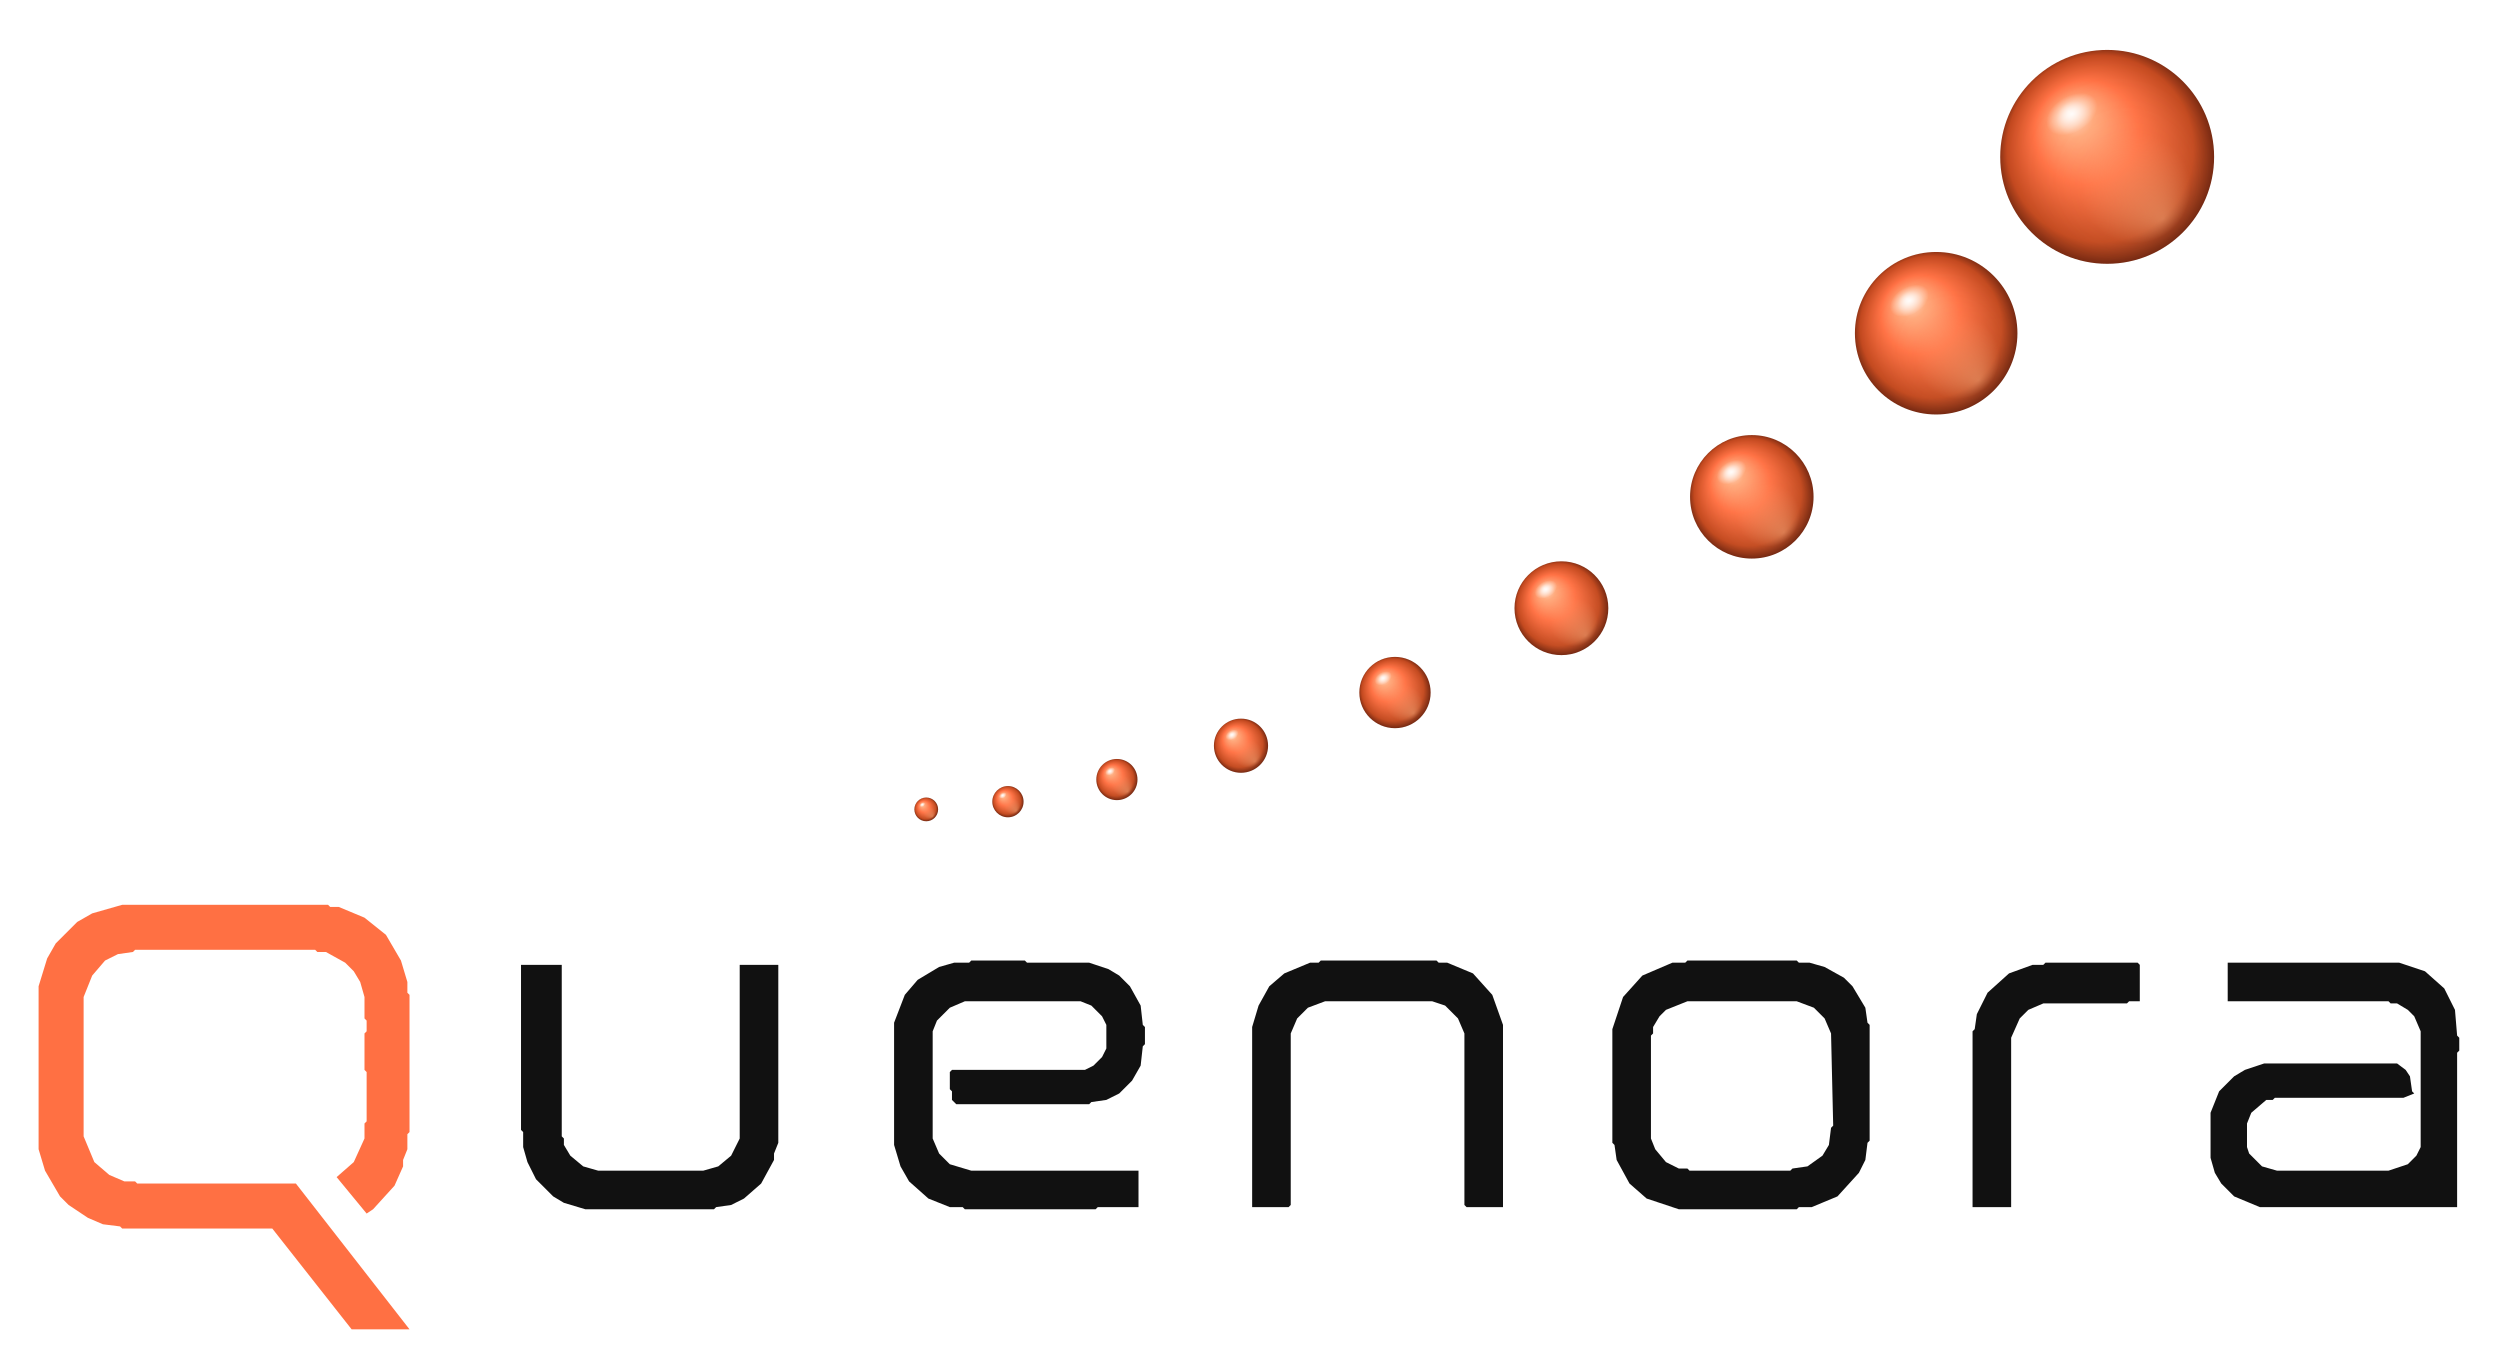
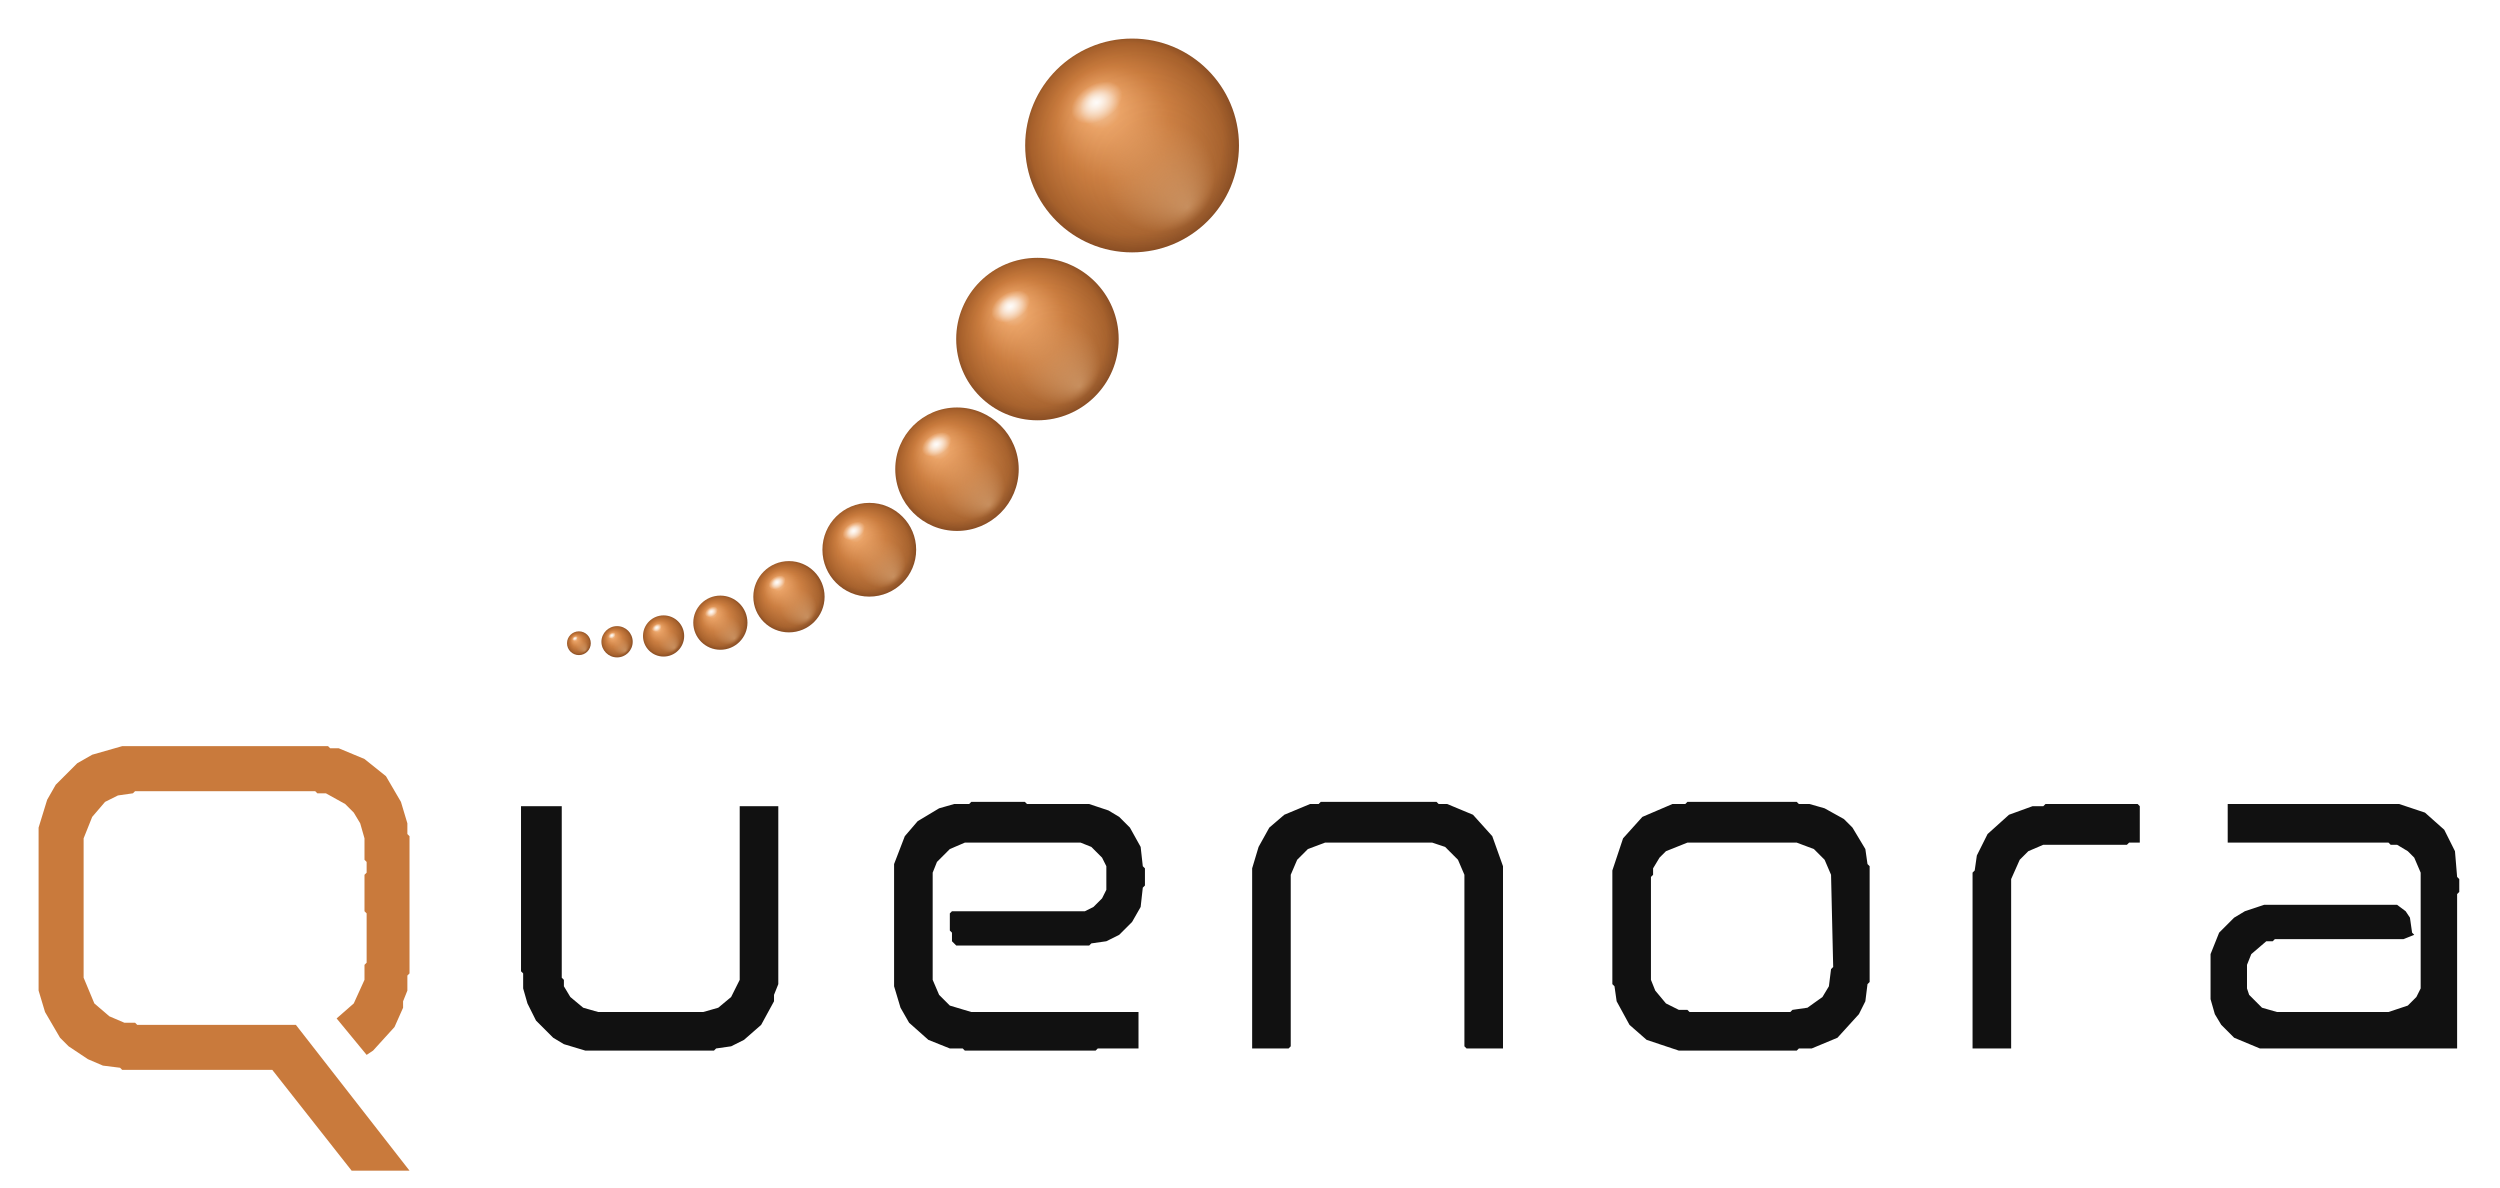
- <svg xmlns="http://www.w3.org/2000/svg" viewBox="0 0 1166 628" role="img" aria-label="Quenora logo">
+ <svg xmlns="http://www.w3.org/2000/svg" viewBox="0 74 1166 554" role="img" aria-label="Quenora logo">
  <defs>
    <radialGradient id="qb1bdb" cx="0.5" cy="0.5" r="0.53" fx="0.32" fy="0.29">
-       <stop offset="0" stop-color="#FFE2D0" />
-       <stop offset="0.16" stop-color="#FFA97C" />
-       <stop offset="0.46" stop-color="#FF7043" />
-       <stop offset="0.82" stop-color="#C2481E" />
-       <stop offset="1" stop-color="#5E1E0C" />
+       <stop offset="0" stop-color="#F7DCC2" />
+       <stop offset="0.18" stop-color="#E9A063" />
+       <stop offset="0.50" stop-color="#C97A3C" />
+       <stop offset="0.85" stop-color="#A55F2A" />
+       <stop offset="1" stop-color="#7E4620" />
    </radialGradient>
    <radialGradient id="qb1bdr" cx="0.5" cy="0.5" r="0.52" fx="0.76" fy="0.79">
-       <stop offset="0" stop-color="#FFC496" stop-opacity="0.42" />
-       <stop offset="0.5" stop-color="#FFC496" stop-opacity="0.06" />
-       <stop offset="1" stop-color="#FFC496" stop-opacity="0" />
+       <stop offset="0" stop-color="#F2CDA4" stop-opacity="0.42" />
+       <stop offset="0.5" stop-color="#F2CDA4" stop-opacity="0.06" />
+       <stop offset="1" stop-color="#F2CDA4" stop-opacity="0" />
    </radialGradient>
    <radialGradient id="qb1bdh" cx="0.5" cy="0.5" r="0.5">
      <stop offset="0" stop-color="#FFFFFF" stop-opacity="0.92" />
      <stop offset="1" stop-color="#FFFFFF" stop-opacity="0" />
    </radialGradient>
  </defs>
-   <path d="M 36 430 L 26 440 L 22 447 L 18 460 L 18 536 L 21 546 L 28 558 L 32 562 L 41 568 L 48 571 L 56 572 L 57 573 L 127 573 L 164 620 L 191 620 L 138 552 L 64 552 L 63 551 L 58 551 L 51 548 L 44 542 L 39 530 L 39 465 L 43 455 L 49 448 L 55 445 L 62 444 L 63 443 L 147 443 L 148 444 L 152 444 L 161 449 L 165 453 L 168 458 L 170 465 L 170 475 L 171 476 L 171 481 L 170 482 L 170 499 L 171 500 L 171 523 L 170 524 L 170 531 L 165 542 L 157 549 L 171 566 L 174 564 L 184 553 L 188 544 L 188 541 L 190 536 L 190 529 L 191 528 L 191 464 L 190 463 L 190 458 L 187 448 L 180 436 L 170 428 L 158 423 L 154 423 L 153 422 L 57 422 L 43 426 Z" fill="#FF7043" fill-rule="evenodd" />
+   <path d="M 36 430 L 26 440 L 22 447 L 18 460 L 18 536 L 21 546 L 28 558 L 32 562 L 41 568 L 48 571 L 56 572 L 57 573 L 127 573 L 164 620 L 191 620 L 138 552 L 64 552 L 63 551 L 58 551 L 51 548 L 44 542 L 39 530 L 39 465 L 43 455 L 49 448 L 55 445 L 62 444 L 63 443 L 147 443 L 148 444 L 152 444 L 161 449 L 165 453 L 168 458 L 170 465 L 170 475 L 171 476 L 171 481 L 170 482 L 170 499 L 171 500 L 171 523 L 170 524 L 170 531 L 165 542 L 157 549 L 171 566 L 174 564 L 184 553 L 188 544 L 188 541 L 190 536 L 190 529 L 191 528 L 191 464 L 190 463 L 190 458 L 187 448 L 180 436 L 170 428 L 158 423 L 154 423 L 153 422 L 57 422 L 43 426 Z" fill="#C97A3C" fill-rule="evenodd" />
  <path d="M 774 474 L 777 471 L 787 467 L 838 467 L 846 470 L 851 475 L 854 482 L 855 525 L 854 526 L 853 534 L 850 539 L 843 544 L 836 545 L 835 546 L 788 546 L 787 545 L 783 545 L 777 542 L 772 536 L 770 531 L 770 483 L 771 482 L 771 479 Z M 243 450 L 243 527 L 244 528 L 244 535 L 246 542 L 250 550 L 258 558 L 263 561 L 273 564 L 333 564 L 334 563 L 341 562 L 347 559 L 355 552 L 361 541 L 361 538 L 363 533 L 363 450 L 345 450 L 345 531 L 341 539 L 335 544 L 328 546 L 279 546 L 272 544 L 266 539 L 263 534 L 263 531 L 262 530 L 262 450 Z M 1039 449 L 1039 467 L 1114 467 L 1115 468 L 1118 468 L 1123 471 L 1126 474 L 1129 481 L 1129 535 L 1127 539 L 1123 543 L 1114 546 L 1062 546 L 1055 544 L 1049 538 L 1048 535 L 1048 524 L 1050 519 L 1057 513 L 1060 513 L 1061 512 L 1121 512 L 1126 510 L 1125 509 L 1124 502 L 1122 499 L 1118 496 L 1056 496 L 1047 499 L 1042 502 L 1035 509 L 1031 519 L 1031 540 L 1033 547 L 1036 552 L 1042 558 L 1054 563 L 1146 563 L 1146 491 L 1147 490 L 1147 484 L 1146 483 L 1145 471 L 1140 461 L 1131 453 L 1119 449 Z M 997 449 L 954 449 L 953 450 L 948 450 L 937 454 L 927 463 L 922 473 L 921 480 L 920 481 L 920 563 L 938 563 L 938 484 L 942 475 L 946 471 L 953 468 L 992 468 L 993 467 L 998 467 L 998 450 Z M 766 455 L 757 465 L 752 480 L 752 533 L 753 534 L 754 541 L 760 552 L 768 559 L 783 564 L 838 564 L 839 563 L 845 563 L 857 558 L 867 547 L 870 541 L 871 533 L 872 532 L 872 478 L 871 477 L 870 470 L 864 460 L 860 456 L 851 451 L 844 449 L 839 449 L 838 448 L 787 448 L 786 449 L 780 449 Z M 592 460 L 587 469 L 584 479 L 584 563 L 601 563 L 602 562 L 602 482 L 605 475 L 610 470 L 618 467 L 668 467 L 674 469 L 680 475 L 683 482 L 683 562 L 684 563 L 701 563 L 701 478 L 696 464 L 687 454 L 675 449 L 671 449 L 670 448 L 616 448 L 615 449 L 611 449 L 599 454 Z M 428 457 L 422 464 L 417 477 L 417 534 L 420 544 L 424 551 L 433 559 L 443 563 L 449 563 L 450 564 L 511 564 L 512 563 L 531 563 L 531 546 L 453 546 L 443 543 L 438 538 L 435 531 L 435 481 L 437 476 L 443 470 L 450 467 L 504 467 L 509 469 L 514 474 L 516 478 L 516 489 L 514 493 L 510 497 L 506 499 L 444 499 L 443 500 L 443 508 L 444 509 L 444 513 L 446 515 L 508 515 L 509 514 L 516 513 L 522 510 L 528 504 L 532 497 L 533 488 L 534 487 L 534 479 L 533 478 L 532 469 L 527 460 L 522 455 L 517 452 L 508 449 L 479 449 L 478 448 L 453 448 L 452 449 L 445 449 L 438 451 Z" fill="#111111" fill-rule="evenodd" />
  <g class="quenora-rise">
-     <circle cx="432.00" cy="377.50" r="5.54" fill="url(#qb1bdb)" />
-     <circle cx="432.00" cy="377.50" r="5.54" fill="url(#qb1bdr)" />
-     <ellipse cx="430.17" cy="375.28" rx="1.44" ry="0.94" transform="rotate(-31.5 430.17 375.28)" fill="url(#qb1bdh)" />
-     <circle cx="470.10" cy="373.90" r="7.29" fill="url(#qb1bdb)" />
-     <circle cx="470.10" cy="373.90" r="7.29" fill="url(#qb1bdr)" />
-     <ellipse cx="467.69" cy="370.98" rx="1.90" ry="1.24" transform="rotate(-31.5 467.69 370.98)" fill="url(#qb1bdh)" />
-     <circle cx="520.92" cy="363.58" r="9.60" fill="url(#qb1bdb)" />
-     <circle cx="520.92" cy="363.58" r="9.60" fill="url(#qb1bdr)" />
-     <ellipse cx="517.75" cy="359.74" rx="2.50" ry="1.63" transform="rotate(-31.5 517.75 359.74)" fill="url(#qb1bdh)" />
-     <circle cx="578.80" cy="347.80" r="12.63" fill="url(#qb1bdb)" />
-     <circle cx="578.80" cy="347.80" r="12.63" fill="url(#qb1bdr)" />
-     <ellipse cx="574.63" cy="342.75" rx="3.28" ry="2.15" transform="rotate(-31.5 574.63 342.75)" fill="url(#qb1bdh)" />
-     <circle cx="650.62" cy="323.00" r="16.63" fill="url(#qb1bdb)" />
-     <circle cx="650.62" cy="323.00" r="16.63" fill="url(#qb1bdr)" />
-     <ellipse cx="645.14" cy="316.35" rx="4.32" ry="2.83" transform="rotate(-31.5 645.14 316.35)" fill="url(#qb1bdh)" />
-     <circle cx="728.24" cy="283.67" r="21.88" fill="url(#qb1bdb)" />
-     <circle cx="728.24" cy="283.67" r="21.88" fill="url(#qb1bdr)" />
-     <ellipse cx="721.02" cy="274.91" rx="5.69" ry="3.72" transform="rotate(-31.5 721.02 274.91)" fill="url(#qb1bdh)" />
-     <circle cx="817.04" cy="231.72" r="28.80" fill="url(#qb1bdb)" />
-     <circle cx="817.04" cy="231.72" r="28.80" fill="url(#qb1bdr)" />
-     <ellipse cx="807.54" cy="220.20" rx="7.49" ry="4.90" transform="rotate(-31.5 807.54 220.20)" fill="url(#qb1bdh)" />
-     <circle cx="903.03" cy="155.42" r="37.90" fill="url(#qb1bdb)" />
-     <circle cx="903.03" cy="155.42" r="37.90" fill="url(#qb1bdr)" />
-     <ellipse cx="890.53" cy="140.26" rx="9.85" ry="6.44" transform="rotate(-31.5 890.53 140.26)" fill="url(#qb1bdh)" />
-     <circle cx="982.78" cy="73.16" r="49.88" fill="url(#qb1bdb)" />
-     <circle cx="982.78" cy="73.16" r="49.88" fill="url(#qb1bdr)" />
-     <ellipse cx="966.32" cy="53.20" rx="12.97" ry="8.48" transform="rotate(-31.5 966.32 53.20)" fill="url(#qb1bdh)" />
+     <circle cx="270.00" cy="374.00" r="5.54" fill="url(#qb1bdb)" />
+     <circle cx="270.00" cy="374.00" r="5.54" fill="url(#qb1bdr)" />
+     <ellipse cx="268.17" cy="371.78" rx="1.44" ry="0.94" transform="rotate(-31.5 268.17 371.78)" fill="url(#qb1bdh)" />
+     <circle cx="287.80" cy="373.32" r="7.29" fill="url(#qb1bdb)" />
+     <circle cx="287.80" cy="373.32" r="7.29" fill="url(#qb1bdr)" />
+     <ellipse cx="285.39" cy="370.39" rx="1.90" ry="1.24" transform="rotate(-31.5 285.39 370.39)" fill="url(#qb1bdh)" />
+     <circle cx="309.50" cy="370.62" r="9.60" fill="url(#qb1bdb)" />
+     <circle cx="309.50" cy="370.62" r="9.60" fill="url(#qb1bdr)" />
+     <ellipse cx="306.33" cy="366.77" rx="2.50" ry="1.63" transform="rotate(-31.5 306.33 366.77)" fill="url(#qb1bdh)" />
+     <circle cx="335.98" cy="364.42" r="12.63" fill="url(#qb1bdb)" />
+     <circle cx="335.98" cy="364.42" r="12.63" fill="url(#qb1bdr)" />
+     <ellipse cx="331.81" cy="359.35" rx="3.28" ry="2.15" transform="rotate(-31.5 331.81 359.35)" fill="url(#qb1bdh)" />
+     <circle cx="367.97" cy="352.32" r="16.62" fill="url(#qb1bdb)" />
+     <circle cx="367.97" cy="352.32" r="16.62" fill="url(#qb1bdr)" />
+     <ellipse cx="362.48" cy="345.66" rx="4.32" ry="2.83" transform="rotate(-31.5 362.48 345.66)" fill="url(#qb1bdh)" />
+     <circle cx="405.44" cy="330.40" r="21.86" fill="url(#qb1bdb)" />
+     <circle cx="405.44" cy="330.40" r="21.86" fill="url(#qb1bdr)" />
+     <ellipse cx="398.22" cy="321.63" rx="5.68" ry="3.72" transform="rotate(-31.5 398.22 321.63)" fill="url(#qb1bdh)" />
+     <circle cx="446.34" cy="292.84" r="28.79" fill="url(#qb1bdb)" />
+     <circle cx="446.34" cy="292.84" r="28.79" fill="url(#qb1bdr)" />
+     <ellipse cx="436.84" cy="281.29" rx="7.49" ry="4.89" transform="rotate(-31.5 436.84 281.29)" fill="url(#qb1bdh)" />
+     <circle cx="483.86" cy="232.14" r="37.89" fill="url(#qb1bdb)" />
+     <circle cx="483.86" cy="232.14" r="37.89" fill="url(#qb1bdr)" />
+     <ellipse cx="471.36" cy="216.94" rx="9.85" ry="6.44" transform="rotate(-31.5 471.36 216.94)" fill="url(#qb1bdh)" />
+     <circle cx="528.00" cy="141.85" r="49.86" fill="url(#qb1bdb)" />
+     <circle cx="528.00" cy="141.85" r="49.86" fill="url(#qb1bdr)" />
+     <ellipse cx="511.55" cy="121.86" rx="12.96" ry="8.48" transform="rotate(-31.5 511.55 121.86)" fill="url(#qb1bdh)" />
  </g>
</svg>
